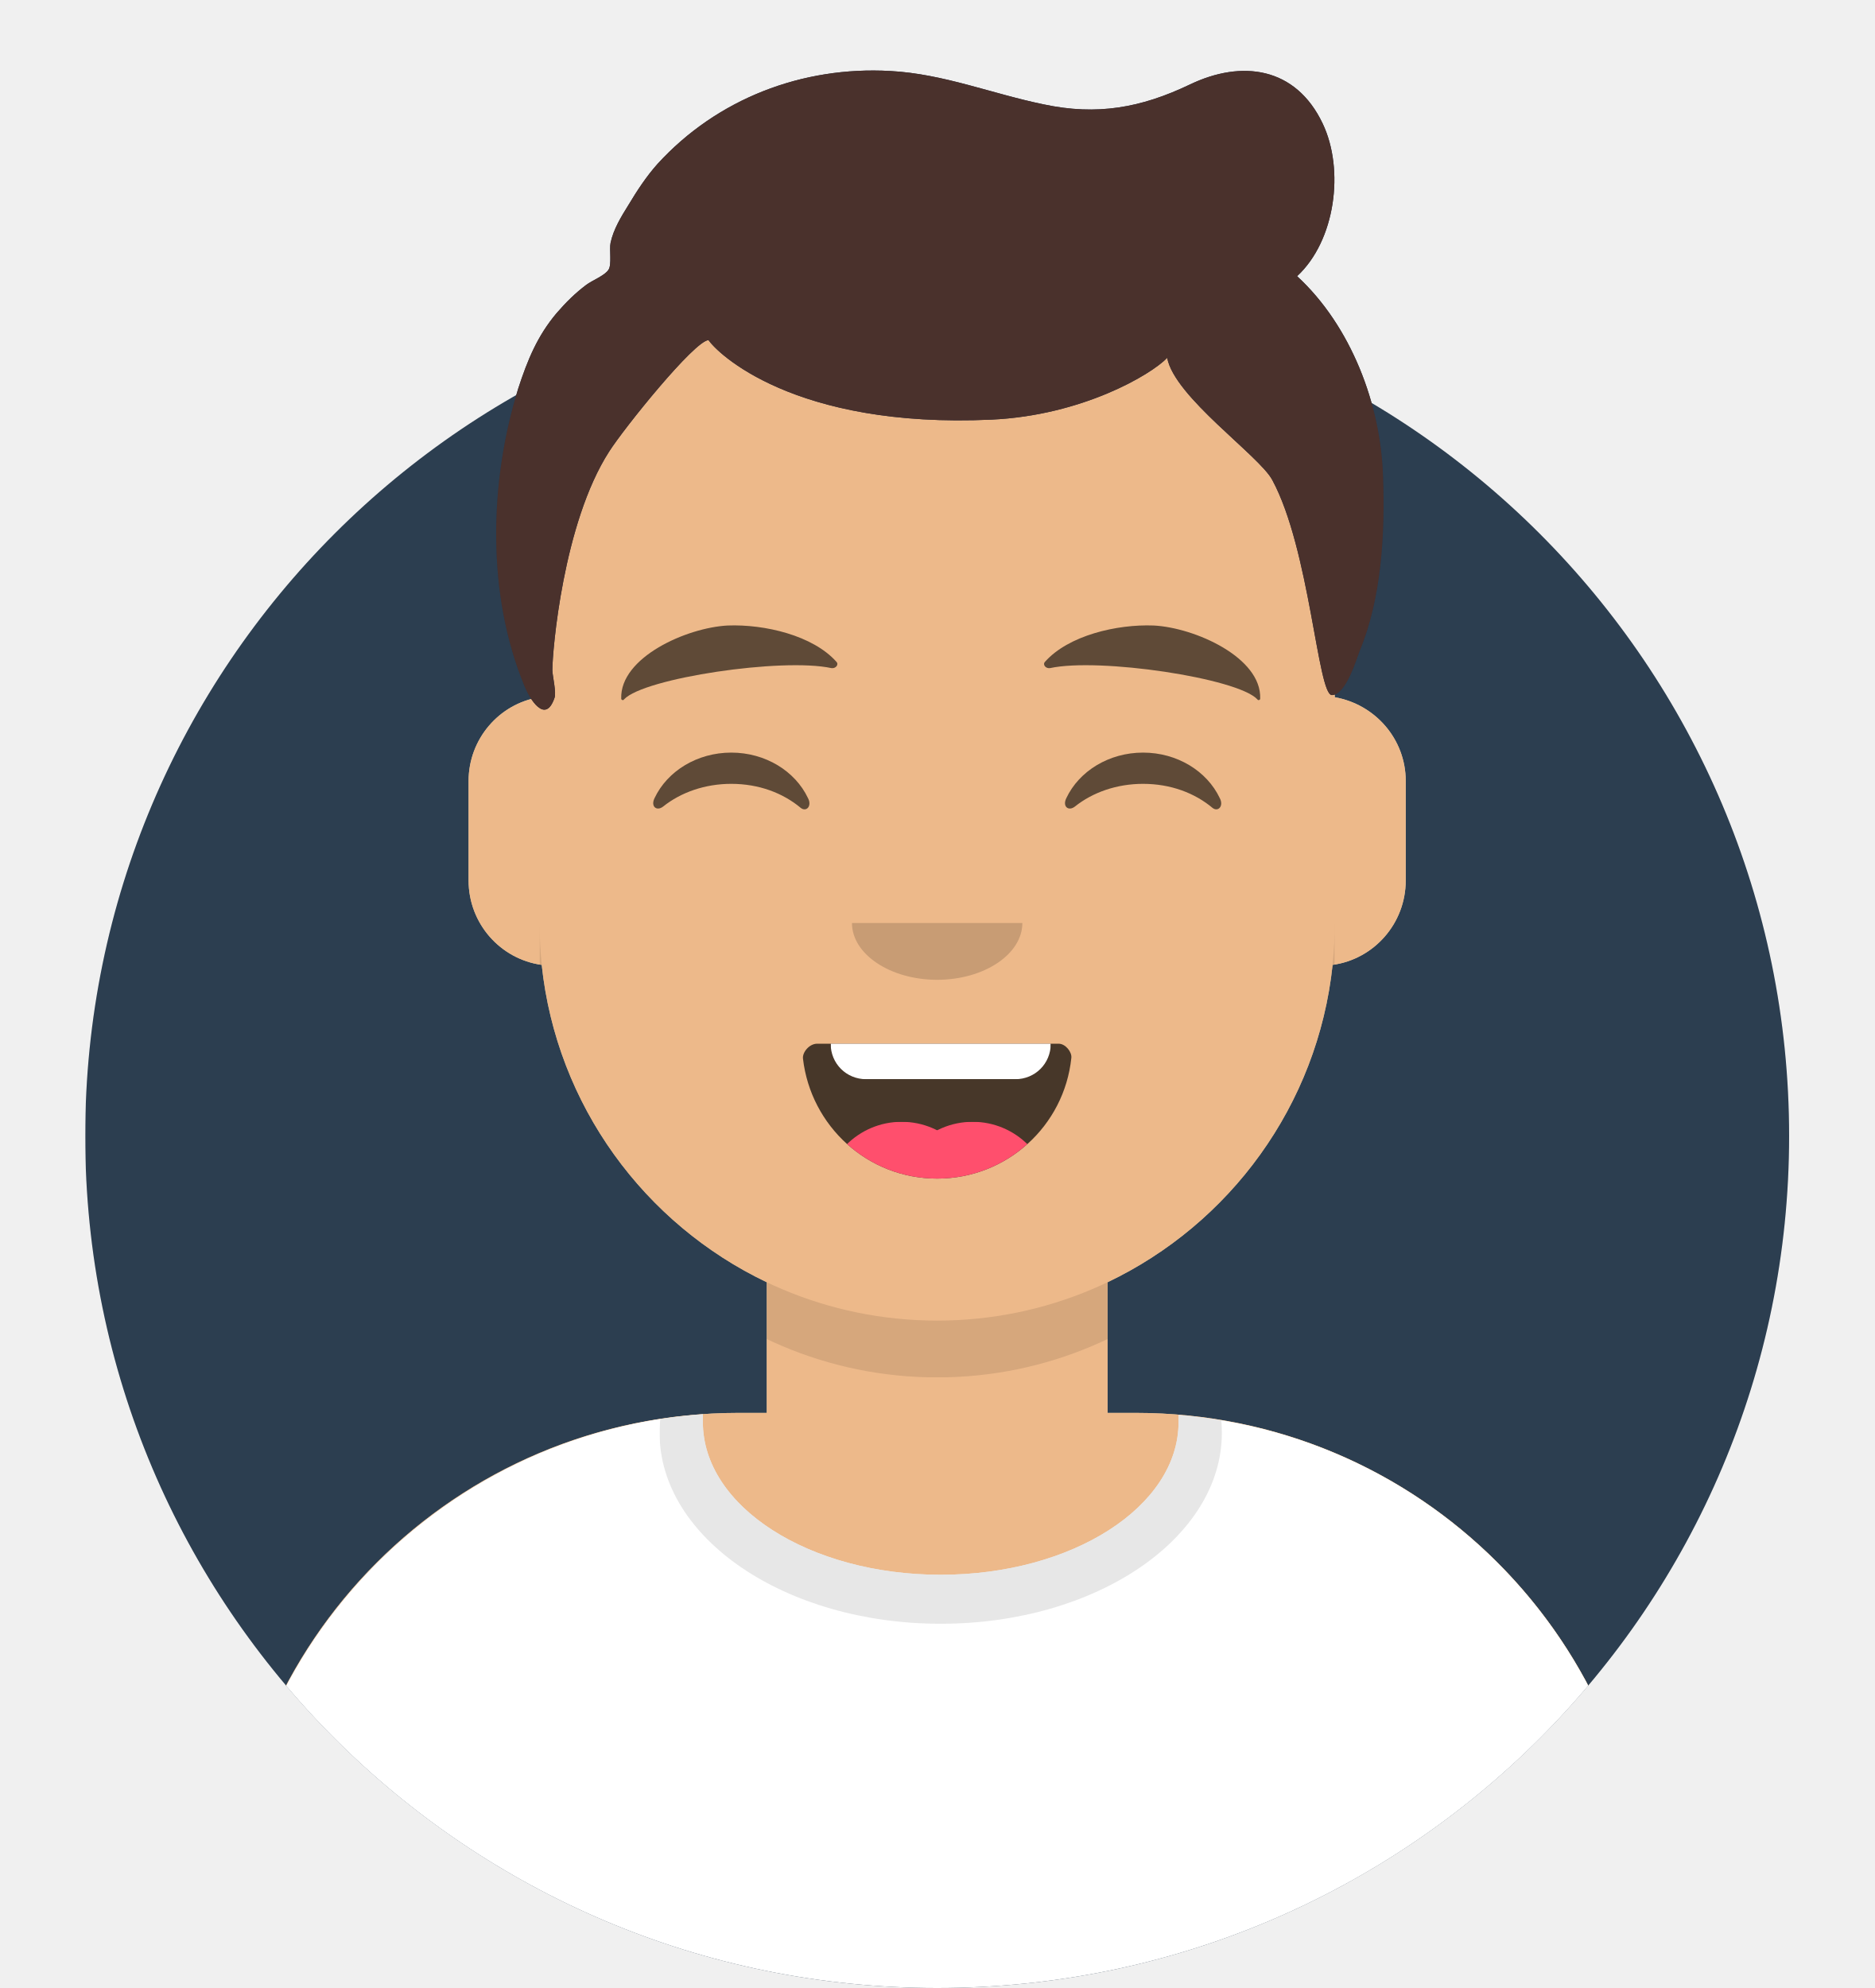
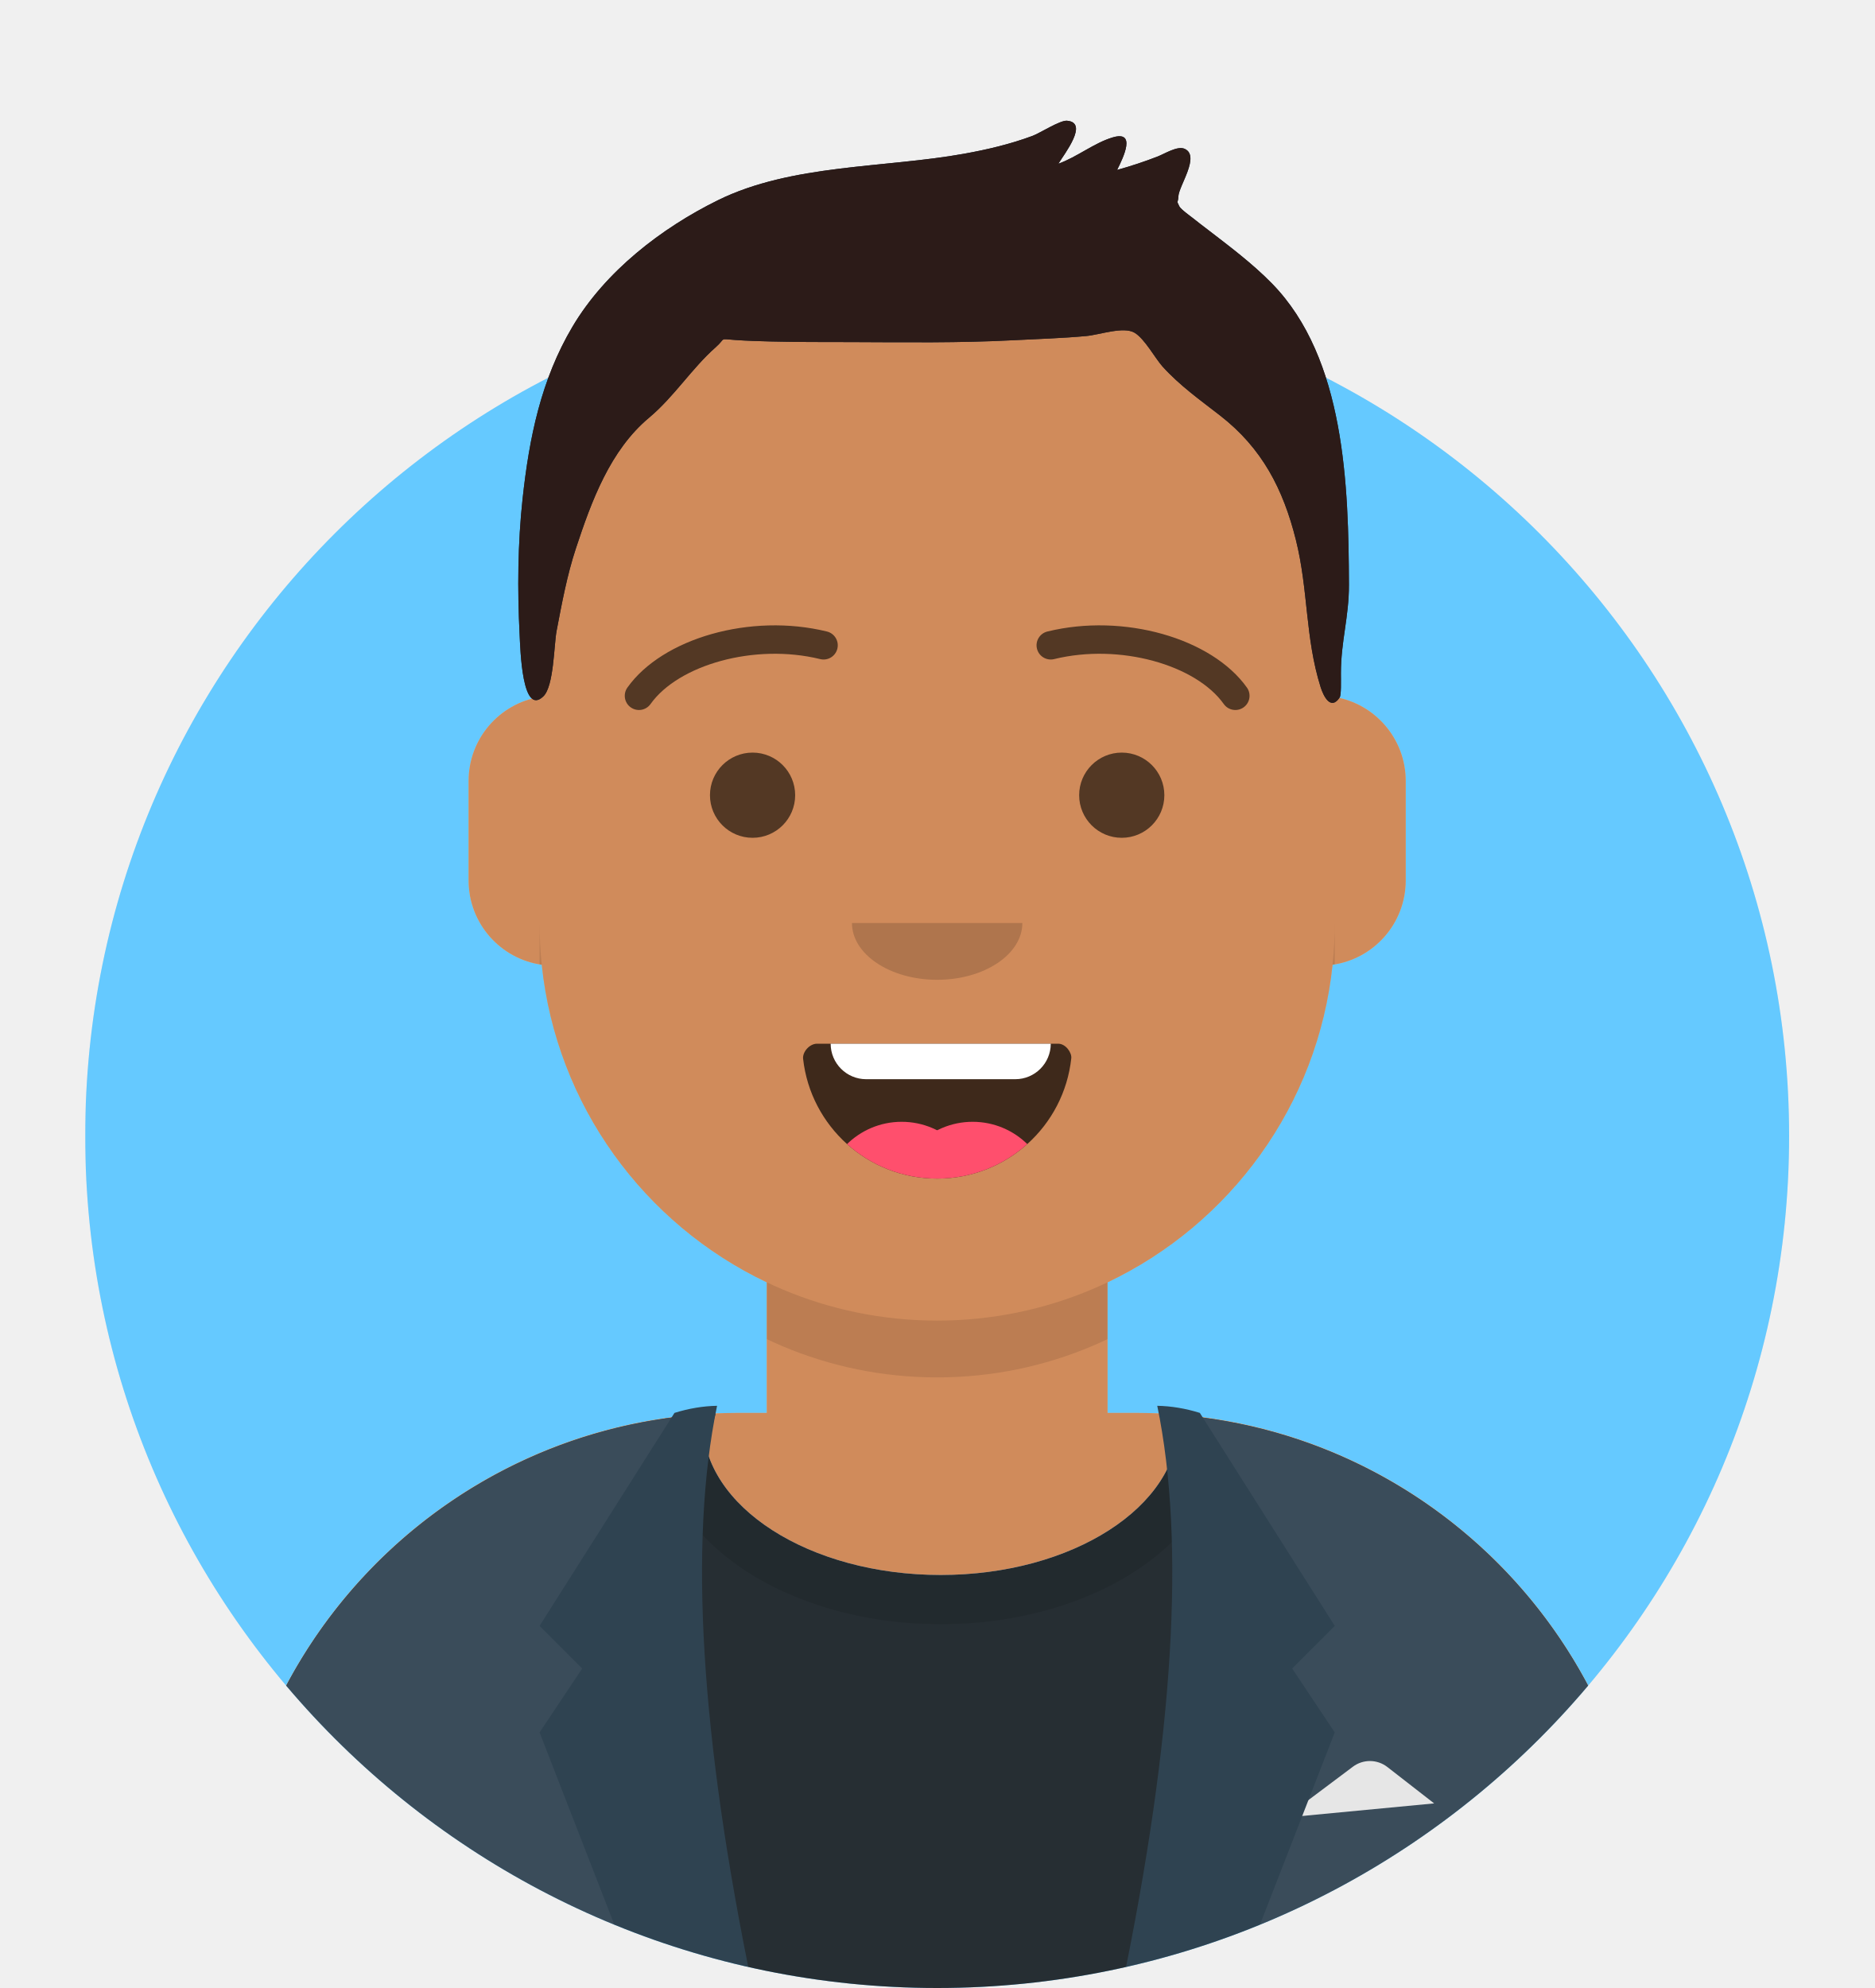
- <svg xmlns="http://www.w3.org/2000/svg" version="1.1" id="Layer_1" x="0px" y="0px" viewBox="0 0 264 280" style="enable-background:new 0 0 264 280;" xml:space="preserve">
-   <style type="text/css">
- 	.st0{fill-rule:evenodd;clip-rule:evenodd;fill:#E6E6E6;}
- 	.st1{filter:url(#Adobe_OpacityMaskFilter);}
- 	.st2{fill-rule:evenodd;clip-rule:evenodd;fill:#FFFFFF;}
- 	.st3{mask:url(#mask-2_1_);}
- 	.st4{fill-rule:evenodd;clip-rule:evenodd;fill:#2C3E50;}
- 	.st5{filter:url(#Adobe_OpacityMaskFilter_1_);}
- 	.st6{mask:url(#mask-4_1_);}
- 	.st7{fill-rule:evenodd;clip-rule:evenodd;fill:#D0C6AC;}
- 	.st8{filter:url(#Adobe_OpacityMaskFilter_2_);}
- 	.st9{mask:url(#mask-6_1_);}
- 	.st10{fill-rule:evenodd;clip-rule:evenodd;fill:#EDB98A;}
- 	.st11{filter:url(#Adobe_OpacityMaskFilter_3_);}
- 	.st12{mask:url(#mask-6_2_);fill-rule:evenodd;clip-rule:evenodd;fill-opacity:0.1;}
- 	.st13{filter:url(#Adobe_OpacityMaskFilter_4_);}
- 	.st14{mask:url(#react-mask-952_1_);}
- 	.st15{filter:url(#Adobe_OpacityMaskFilter_5_);}
- 	.st16{opacity:0.6;mask:url(#react-mask-952_2_);}
- 	.st17{fill-rule:evenodd;clip-rule:evenodd;fill-opacity:0.16;}
- 	.st18{fill-rule:evenodd;clip-rule:evenodd;fill-opacity:0.7;}
- 	.st19{filter:url(#Adobe_OpacityMaskFilter_6_);}
- 	.st20{mask:url(#react-mask-934_1_);fill-rule:evenodd;clip-rule:evenodd;fill:#FFFFFF;}
- 	.st21{filter:url(#Adobe_OpacityMaskFilter_7_);}
- 	.st22{mask:url(#react-mask-934_2_);}
- 	.st23{fill-rule:evenodd;clip-rule:evenodd;fill:#FF4F6D;}
- 	.st24{fill-rule:evenodd;clip-rule:evenodd;fill-opacity:0.6;}
- 	.st25{filter:url(#Adobe_OpacityMaskFilter_8_);}
- 	.st26{mask:url(#react-mask-925_1_);}
- 	.st27{fill-rule:evenodd;clip-rule:evenodd;fill:#28354B;}
- 	.st28{filter:url(#Adobe_OpacityMaskFilter_9_);}
- 	.st29{mask:url(#react-mask-924_1_);}
- 	.st30{fill-rule:evenodd;clip-rule:evenodd;fill:#4A312C;}
- </style>
-   <g>
-     <g transform="translate(-825, -1100)">
+ <svg xmlns="http://www.w3.org/2000/svg" xmlns:xlink="http://www.w3.org/1999/xlink" width="264px" height="280px" viewBox="0 0 264 280" version="1.1">
+   <defs>
+     <circle id="path-1" cx="120" cy="120" r="120" />
+     <path d="M12,160 C12,226.274 65.726,280 132,280 C198.274,280 252,226.274 252,160 L264,160 L264,-1.42108547e-14 L-3.19744231e-14,-1.42108547e-14 L-3.19744231e-14,160 L12,160 Z" id="path-3" />
+     <path d="M124,144.611 L124,163 L128,163 L128,163 C167.765,163 200,195.235 200,235 L200,244 L0,244 L0,235 C-4.86974701e-15,195.235 32.235,163 72,163 L72,163 L76,163 L76,144.611 C58.763,136.422 46.372,119.687 44.305,99.881 C38.48,99.058 34,94.052 34,88 L34,74 C34,68.054 38.325,63.118 44,62.166 L44,56 L44,56 C44,25.072 69.072,5.68137151e-15 100,0 L100,0 L100,0 C130.928,-5.68137151e-15 156,25.072 156,56 L156,62.166 C161.675,63.118 166,68.054 166,74 L166,88 C166,94.052 161.52,99.058 155.695,99.881 C153.628,119.687 141.237,136.422 124,144.611 Z" id="path-5" />
+   </defs>
+   <g id="Avataaar" stroke="none" stroke-width="1" fill="none" fill-rule="evenodd">
+     <g transform="translate(-825, -1100)" id="Avataaar/Circle">
      <g transform="translate(825, 1100)">
-         <g id="Circle" transform="translate(12, 40)">
-           <g id="Circle-Background">
-             <circle class="st0" cx="120" cy="120" r="120" />
-           </g>
-           <defs>
-             <filter id="Adobe_OpacityMaskFilter" filterUnits="userSpaceOnUse" x="0" y="0" width="240" height="240">
-               <feColorMatrix type="matrix" values="1 0 0 0 0  0 1 0 0 0  0 0 1 0 0  0 0 0 1 0" />
-             </filter>
-           </defs>
-           <mask maskUnits="userSpaceOnUse" x="0" y="0" width="240" height="240" id="mask-2_1_">
-             <g class="st1">
-               <circle id="path-1_1_" class="st2" cx="120" cy="120" r="120" />
-             </g>
+         <g id="Circle" stroke-width="1" fill-rule="evenodd" transform="translate(12, 40)">
+           <mask id="mask-2" fill="white">
+             <use xlink:href="#path-1" />
          </mask>
-           <g class="st3">
-             <rect class="st4" width="240" height="240" />
+           <use id="Circle-Background" fill="#E6E6E6" xlink:href="#path-1" />
+           <g id="Color/Palette/Blue-01" mask="url(#mask-2)" fill="#65C9FF">
+             <rect id="🖍Color" x="0" y="0" width="240" height="240" />
          </g>
        </g>
-         <g id="Mask">
- 			</g>
-         <defs>
-           <filter id="Adobe_OpacityMaskFilter_1_" filterUnits="userSpaceOnUse" x="-1" y="0" width="265" height="280">
-             <feColorMatrix type="matrix" values="1 0 0 0 0  0 1 0 0 0  0 0 1 0 0  0 0 0 1 0" />
-           </filter>
-         </defs>
-         <mask maskUnits="userSpaceOnUse" x="-1" y="0" width="265" height="280" id="mask-4_1_">
-           <g class="st5">
-             <path id="path-3_1_" class="st2" d="M12,160c0,66.3,53.7,120,120,120s120-53.7,120-120h12V0H0v160H12z" />
-           </g>
+         <mask id="mask-4" fill="white">
+           <use xlink:href="#path-3" />
        </mask>
-         <g id="Avataaar" class="st6">
+         <g id="Mask" />
+         <g id="Avataaar" stroke-width="1" fill-rule="evenodd" mask="url(#mask-4)">
          <g id="Body" transform="translate(32, 36)">
-             <g>
-               <path class="st7" d="M124,144.6V163h4l0,0c39.8,0,72,32.2,72,72v9H0v-9c0-39.8,32.2-72,72-72l0,0h4v-18.4        c-17.2-8.2-29.6-24.9-31.7-44.7C38.5,99.1,34,94.1,34,88V74c0-5.9,4.3-10.9,10-11.8V56l0,0c0-30.9,25.1-56,56-56l0,0l0,0        c30.9,0,56,25.1,56,56v6.2c5.7,1,10,5.9,10,11.8v14c0,6.1-4.5,11.1-10.3,11.9C153.6,119.7,141.2,136.4,124,144.6z" />
-             </g>
-             <defs>
-               <filter id="Adobe_OpacityMaskFilter_2_" filterUnits="userSpaceOnUse" x="-32" y="0" width="264" height="244">
-                 <feColorMatrix type="matrix" values="1 0 0 0 0  0 1 0 0 0  0 0 1 0 0  0 0 0 1 0" />
-               </filter>
-             </defs>
-             <mask maskUnits="userSpaceOnUse" x="-32" y="0" width="264" height="244" id="mask-6_1_">
-               <g class="st8">
-                 <path id="path-5_1_" class="st2" d="M124,144.6V163h4l0,0c39.8,0,72,32.2,72,72v9H0v-9c0-39.8,32.2-72,72-72l0,0h4v-18.4         c-17.2-8.2-29.6-24.9-31.7-44.7C38.5,99.1,34,94.1,34,88V74c0-5.9,4.3-10.9,10-11.8V56l0,0c0-30.9,25.1-56,56-56l0,0l0,0         c30.9,0,56,25.1,56,56v6.2c5.7,1,10,5.9,10,11.8v14c0,6.1-4.5,11.1-10.3,11.9C153.6,119.7,141.2,136.4,124,144.6z" />
-               </g>
+             <mask id="mask-6" fill="white">
+               <use xlink:href="#path-5" />
            </mask>
-             <g class="st9">
-               <g id="Color" transform="translate(-32, 0)">
-                 <rect class="st10" width="264" height="244" />
+             <use fill="#D0C6AC" xlink:href="#path-5" />
+             <g id="Skin/👶🏽-03-Brown" mask="url(#mask-6)" fill="#D08B5B">
+               <g transform="translate(-32, 0)" id="Color">
+                 <rect x="0" y="0" width="264" height="244" />
              </g>
            </g>
+             <path d="M156,79 L156,102 C156,132.928 130.928,158 100,158 C69.072,158 44,132.928 44,102 L44,79 L44,94 C44,124.928 69.072,150 100,150 C130.928,150 156,124.928 156,94 L156,79 Z" id="Neck-Shadow" fill-opacity="0.1" fill="#000000" mask="url(#mask-6)" />
+           </g>
+           <g id="Clothing/Blazer-+-Shirt" transform="translate(0, 170)">
            <defs>
-               <filter id="Adobe_OpacityMaskFilter_3_" filterUnits="userSpaceOnUse" x="44" y="79" width="112" height="79">
-                 <feColorMatrix type="matrix" values="1 0 0 0 0  0 1 0 0 0  0 0 1 0 0  0 0 0 1 0" />
-               </filter>
+               <path d="M133.96,0.295 C170.936,3.325 200,34.294 200,72.052 L200,81 L0,81 L0,72.052 C1.22536245e-14,33.953 29.592,2.765 67.045,0.22 C67.015,0.593 67,0.969 67,1.348 C67,13.211 81.998,22.828 100.5,22.828 C119.002,22.828 134,13.211 134,1.348 C134,0.995 133.987,0.644 133.96,0.295 Z" id="react-path-169" />
            </defs>
-             <mask maskUnits="userSpaceOnUse" x="44" y="79" width="112" height="79" id="mask-6_2_">
-               <g class="st11">
-                 <path id="path-5_2_" class="st2" d="M124,144.6V163h4l0,0c39.8,0,72,32.2,72,72v9H0v-9c0-39.8,32.2-72,72-72l0,0h4v-18.4         c-17.2-8.2-29.6-24.9-31.7-44.7C38.5,99.1,34,94.1,34,88V74c0-5.9,4.3-10.9,10-11.8V56l0,0c0-30.9,25.1-56,56-56l0,0l0,0         c30.9,0,56,25.1,56,56v6.2c5.7,1,10,5.9,10,11.8v14c0,6.1-4.5,11.1-10.3,11.9C153.6,119.7,141.2,136.4,124,144.6z" />
+             <g id="Shirt" transform="translate(32, 29)">
+               <mask id="react-mask-170" fill="white">
+                 <use xlink:href="#react-path-169" />
+               </mask>
+               <use id="Clothes" fill="#E6E6E6" xlink:href="#react-path-169" />
+               <g id="Color/Palette/Black" mask="url(#react-mask-170)" fill="#262E33">
+                 <g transform="translate(-32, -29)" id="🖍Color">
+                   <rect x="0" y="0" width="264" height="110" />
+                 </g>
              </g>
-             </mask>
-             <path id="Neck-Shadow" class="st12" d="M156,79v23c0,30.9-25.1,56-56,56s-56-25.1-56-56V79v15c0,30.9,25.1,56,56,56       s56-25.1,56-56V79z" />
+               <g id="Shadowy" opacity="0.6" mask="url(#react-mask-170)" fill-opacity="0.16" fill="#000000">
+                 <g transform="translate(60, -25)" id="Hola-👋🏼">
+                   <ellipse cx="40.5" cy="27.848" rx="39.635" ry="26.914" />
+                 </g>
+               </g>
+             </g>
+             <g id="Blazer" transform="translate(32, 28)">
+               <path d="M68.785,1.122 C30.512,2.804 -1.89486556e-14,34.365 -1.42108547e-14,73.052 L0,73.052 L0,82 L69.362,82 C65.961,69.92 64,55.709 64,40.5 C64,26.173 65.74,12.731 68.785,1.122 Z M131.638,82 L200,82 L200,73.052 C200,34.707 170.025,3.363 132.229,1.174 C135.265,12.771 137,26.194 137,40.5 C137,55.709 135.039,69.92 131.638,82 Z" id="Saco" fill="#3A4C5A" />
+               <path d="M149,58 L158.556,50.833 L158.556,50.833 C159.999,49.751 161.988,49.768 163.412,50.876 L170,56 L149,58 Z" id="Pocket-hanky" fill="#E6E6E6" />
+               <path d="M69,1.13686838e-13 C65,19.333 66.667,46.667 74,82 L58,82 L44,46 L50,37 L44,31 L63,1 C65.028,0.369 67.028,0.036 69,1.13686838e-13 Z" id="Wing" fill="#2F4351" />
+               <path d="M151,1.13686838e-13 C147,19.333 148.667,46.667 156,82 L140,82 L126,46 L132,37 L126,31 L145,1 C147.028,0.369 149.028,0.036 151,1.13686838e-13 Z" id="Wing" fill="#2F4351" transform="translate(141, 41) scale(-1, 1) translate(-141, -41) " />
+             </g>
          </g>
-           <g transform="translate(0, 170)">
-             <g id="Clothes">
-               <path class="st0" d="M166,29.3c37,3,66,34,66,71.8v8.9H32v-8.9C32,63,61.6,31.8,99,29.2c0,0.4,0,0.7,0,1.1        c0,11.9,15,21.5,33.5,21.5S166,42.2,166,30.3C166,30,166,29.6,166,29.3z" />
+           <g id="Face" transform="translate(76, 82)" fill="#000000">
+             <g id="Mouth/Smile" transform="translate(2, 52)">
+               <defs>
+                 <path d="M35.118,15.128 C36.176,24.62 44.226,32 54,32 C63.804,32 71.874,24.574 72.892,15.04 C72.974,14.273 72.117,13 71.043,13 C56.149,13 44.738,13 37.087,13 C36.007,13 35.012,14.178 35.118,15.128 Z" id="react-path-175" />
+               </defs>
+               <mask id="react-mask-176" fill="white">
+                 <use xlink:href="#react-path-175" />
+               </mask>
+               <use id="Mouth" fill-opacity="0.7" fill="#000000" fill-rule="evenodd" xlink:href="#react-path-175" />
+               <rect id="Teeth" fill="#FFFFFF" fill-rule="evenodd" mask="url(#react-mask-176)" x="39" y="2" width="31" height="16" rx="5" />
+               <g id="Tongue" stroke-width="1" fill-rule="evenodd" mask="url(#react-mask-176)" fill="#FF4F6D">
+                 <g transform="translate(38, 24)">
+                   <circle cx="11" cy="11" r="11" />
+                   <circle cx="21" cy="11" r="11" />
+                 </g>
+               </g>
            </g>
-             <defs>
-               <filter id="Adobe_OpacityMaskFilter_4_" filterUnits="userSpaceOnUse" x="0" y="0" width="264" height="110">
-                 <feColorMatrix type="matrix" values="1 0 0 0 0  0 1 0 0 0  0 0 1 0 0  0 0 0 1 0" />
-               </filter>
-             </defs>
-             <mask maskUnits="userSpaceOnUse" x="0" y="0" width="264" height="110" id="react-mask-952_1_">
-               <g class="st13">
-                 <path id="react-path-951_1_" class="st2" d="M166,29.3c37,3,66,34,66,71.8v8.9H32v-8.9C32,63,61.6,31.8,99,29.2         c0,0.4,0,0.7,0,1.1c0,11.9,15,21.5,33.5,21.5S166,42.2,166,30.3C166,30,166,29.6,166,29.3z" />
-               </g>
-             </mask>
-             <g class="st14">
-               <rect class="st2" width="264" height="110" />
+             <g id="Nose/Default" transform="translate(28, 40)" fill-opacity="0.16">
+               <path d="M16,8 C16,12.418 21.373,16 28,16 L28,16 C34.627,16 40,12.418 40,8" id="Nose" />
            </g>
-             <defs>
-               <filter id="Adobe_OpacityMaskFilter_5_" filterUnits="userSpaceOnUse" x="92.9" y="4.9" width="79.3" height="53.8">
-                 <feColorMatrix type="matrix" values="1 0 0 0 0  0 1 0 0 0  0 0 1 0 0  0 0 0 1 0" />
-               </filter>
-             </defs>
-             <mask maskUnits="userSpaceOnUse" x="92.9" y="4.9" width="79.3" height="53.8" id="react-mask-952_2_">
-               <g class="st15">
-                 <path id="react-path-951_2_" class="st2" d="M166,29.3c37,3,66,34,66,71.8v8.9H32v-8.9C32,63,61.6,31.8,99,29.2         c0,0.4,0,0.7,0,1.1c0,11.9,15,21.5,33.5,21.5S166,42.2,166,30.3C166,30,166,29.6,166,29.3z" />
-               </g>
-             </mask>
-             <g id="Shadowy" class="st16">
-               <g transform="translate(92, 4)">
-                 <ellipse class="st17" cx="40.5" cy="27.8" rx="39.6" ry="26.9" />
+             <g id="Eyes/Default-😀" transform="translate(0, 8)" fill-opacity="0.6">
+               <circle id="Eye" cx="30" cy="22" r="6" />
+               <circle id="Eye" cx="82" cy="22" r="6" />
+             </g>
+             <g id="Eyebrow/Outline/Default" fill-opacity="0.6">
+               <g id="I-Browse" transform="translate(12, 6)">
+                 <path d="M3.63,11.159 C7.545,5.65 18.278,2.561 27.523,4.831 C28.596,5.095 29.679,4.439 29.942,3.366 C30.206,2.293 29.55,1.21 28.477,0.947 C17.74,-1.69 5.312,1.887 0.37,8.841 C-0.27,9.742 -0.059,10.99 0.841,11.63 C1.742,12.27 2.99,12.059 3.63,11.159 Z" id="Eyebrow" fill-rule="nonzero" />
+                 <path d="M61.63,11.159 C65.545,5.65 76.278,2.561 85.523,4.831 C86.596,5.095 87.679,4.439 87.942,3.366 C88.206,2.293 87.55,1.21 86.477,0.947 C75.74,-1.69 63.312,1.887 58.37,8.841 C57.73,9.742 57.941,10.99 58.841,11.63 C59.742,12.27 60.99,12.059 61.63,11.159 Z" id="Eyebrow" fill-rule="nonzero" transform="translate(73.00015, 6.039198) scale(-1, 1) translate(-73.00015, -6.039198) " />
              </g>
            </g>
          </g>
-           <g id="Face" transform="translate(76, 82)">
-             <g transform="translate(2, 52)">
-               <g id="Mouth">
-                 <path class="st18" d="M35.1,15.1C36.2,24.6,44.2,32,54,32c9.8,0,17.9-7.4,18.9-17c0.1-0.8-0.8-2-1.8-2c-14.9,0-26.3,0-34,0         C36,13,35,14.2,35.1,15.1z" />
-               </g>
-               <defs>
-                 <filter id="Adobe_OpacityMaskFilter_6_" filterUnits="userSpaceOnUse" x="39" y="2" width="31" height="16">
-                   <feColorMatrix type="matrix" values="1 0 0 0 0  0 1 0 0 0  0 0 1 0 0  0 0 0 1 0" />
-                 </filter>
-               </defs>
-               <mask maskUnits="userSpaceOnUse" x="39" y="2" width="31" height="16" id="react-mask-934_1_">
-                 <g class="st19">
-                   <path id="react-path-933_1_" class="st2" d="M35.1,15.1C36.2,24.6,44.2,32,54,32c9.8,0,17.9-7.4,18.9-17          c0.1-0.8-0.8-2-1.8-2c-14.9,0-26.3,0-34,0C36,13,35,14.2,35.1,15.1z" />
-                 </g>
-               </mask>
-               <path id="Teeth" class="st20" d="M44,2h21c2.8,0,5,2.2,5,5v6c0,2.8-2.2,5-5,5H44c-2.8,0-5-2.2-5-5V7C39,4.2,41.2,2,44,2z" />
-               <defs>
-                 <filter id="Adobe_OpacityMaskFilter_7_" filterUnits="userSpaceOnUse" x="38" y="24" width="32" height="22">
-                   <feColorMatrix type="matrix" values="1 0 0 0 0  0 1 0 0 0  0 0 1 0 0  0 0 0 1 0" />
-                 </filter>
-               </defs>
-               <mask maskUnits="userSpaceOnUse" x="38" y="24" width="32" height="22" id="react-mask-934_2_">
-                 <g class="st21">
-                   <path id="react-path-933_2_" class="st2" d="M35.1,15.1C36.2,24.6,44.2,32,54,32c9.8,0,17.9-7.4,18.9-17          c0.1-0.8-0.8-2-1.8-2c-14.9,0-26.3,0-34,0C36,13,35,14.2,35.1,15.1z" />
-                 </g>
-               </mask>
-               <g id="Tongue" class="st22">
-                 <g transform="translate(38, 24)">
-                   <circle class="st23" cx="11" cy="11" r="11" />
-                   <circle class="st23" cx="21" cy="11" r="11" />
-                 </g>
-               </g>
-             </g>
-             <g transform="translate(28, 40)">
-               <path id="Nose" class="st17" d="M16,8c0,4.4,5.4,8,12,8l0,0c6.6,0,12-3.6,12-8" />
-             </g>
-             <g transform="translate(0, 8)">
-               <path id="Squint" class="st24" d="M16.2,22.4C18,18.6,22.2,16,27,16c4.8,0,9,2.6,10.8,6.4c0.6,1.1-0.2,2-1,1.4        c-2.5-2.1-5.9-3.4-9.8-3.4c-3.7,0-7.1,1.2-9.6,3.2C16.5,24.3,15.6,23.6,16.2,22.4z" />
-               <path class="st24" d="M74.2,22.4C76,18.6,80.2,16,85,16c4.8,0,9,2.6,10.8,6.4c0.6,1.1-0.2,2-1,1.4c-2.5-2.1-5.9-3.4-9.8-3.4        c-3.7,0-7.1,1.2-9.6,3.2C74.5,24.3,73.6,23.6,74.2,22.4z" />
-             </g>
-             <g>
-               <path id="Eyebrow" class="st24" d="M26.5,6.1c-5.8,0.3-15.2,4.5-15,10.3c0,0.2,0.3,0.3,0.4,0.1c2.8-3,22.3-5.9,29.2-4.4        c0.6,0.1,1.1-0.5,0.7-0.9C38.5,7.5,31.7,5.9,26.5,6.1" />
-               <path class="st24" d="M86.5,6.1c5.8,0.3,15.2,4.5,15,10.3c0,0.2-0.3,0.3-0.4,0.1c-2.8-3-22.3-5.9-29.2-4.4        c-0.6,0.1-1.1-0.5-0.7-0.9C74.5,7.5,81.3,5.9,86.5,6.1" />
-             </g>
-           </g>
-           <g id="Top">
+           <g id="Top" stroke-width="1" fill-rule="evenodd">
            <defs>
-               <filter id="Adobe_OpacityMaskFilter_8_" filterUnits="userSpaceOnUse" x="-1" y="0" width="264" height="280">
-                 <feColorMatrix type="matrix" values="1 0 0 0 0  0 1 0 0 0  0 0 1 0 0  0 0 0 1 0" />
+               <rect id="react-path-128" x="0" y="0" width="264" height="280" />
+               <path d="M180.15,39.92 C177.39,37.1 174.186,34.707 171.069,32.307 C170.382,31.777 169.683,31.261 169.011,30.712 C168.858,30.587 167.292,29.466 167.105,29.053 C166.654,28.06 166.915,28.833 166.977,27.649 C167.056,26.151 170.111,21.919 167.831,20.949 C166.828,20.522 165.04,21.658 164.078,22.033 C162.196,22.767 160.292,23.393 158.347,23.933 C159.279,22.076 161.055,18.359 157.716,19.354 C155.114,20.129 152.69,22.122 150.076,23.059 C150.941,21.642 154.4,17.248 151.274,17.002 C150.302,16.926 147.471,18.75 146.424,19.14 C143.287,20.305 140.083,21.059 136.79,21.653 C125.592,23.671 112.497,23.095 102.137,28.193 C94.149,32.124 86.263,38.222 81.648,45.988 C77.201,53.473 75.538,61.664 74.607,70.241 C73.924,76.536 73.868,83.043 74.188,89.36 C74.292,91.43 74.525,100.971 77.532,98.081 C79.03,96.642 79.019,90.828 79.396,88.86 C80.147,84.945 80.87,81.013 82.122,77.223 C84.328,70.544 86.931,63.43 92.427,58.83 C95.954,55.878 98.431,51.889 101.806,48.911 C103.322,47.574 102.165,47.713 104.603,47.889 C106.241,48.006 107.885,48.051 109.526,48.094 C113.322,48.193 117.124,48.168 120.921,48.181 C128.568,48.209 136.179,48.317 143.819,47.916 C147.214,47.739 150.618,47.642 154.004,47.328 C155.895,47.153 159.251,45.941 160.808,46.867 C162.233,47.714 163.713,50.482 164.736,51.615 C167.154,54.294 170.036,56.339 172.862,58.535 C178.757,63.115 181.732,68.867 183.523,76.023 C185.306,83.153 184.806,89.768 187.013,96.785 C187.402,98.018 188.429,100.145 189.695,98.239 C189.93,97.885 189.87,95.939 189.87,94.819 C189.87,90.3 191.014,86.908 191,82.359 C190.944,68.527 190.496,50.491 180.15,39.92 Z" id="react-path-127" />
+               <filter x="-0.8%" y="-2.0%" width="101.5%" height="108.0%" filterUnits="objectBoundingBox" id="react-filter-124">
+                 <feOffset dx="0" dy="2" in="SourceAlpha" result="shadowOffsetOuter1" />
+                 <feColorMatrix values="0 0 0 0 0   0 0 0 0 0   0 0 0 0 0  0 0 0 0.16 0" type="matrix" in="shadowOffsetOuter1" result="shadowMatrixOuter1" />
+                 <feMerge>
+                   <feMergeNode in="shadowMatrixOuter1" />
+                   <feMergeNode in="SourceGraphic" />
+                 </feMerge>
              </filter>
            </defs>
-             <mask maskUnits="userSpaceOnUse" x="-1" y="0" width="264" height="280" id="react-mask-925_1_">
-               <g class="st25">
-                 <rect id="react-path-927_1_" class="st2" width="264" height="280" />
-               </g>
+             <mask id="react-mask-126" fill="white">
+               <use xlink:href="#react-path-128" />
            </mask>
-             <g class="st26">
+             <g id="Mask" />
+             <g id="Top/Short-Hair/Short-Flat" mask="url(#react-mask-126)">
              <g transform="translate(-1, 0)">
-                 <g id="Short-Hair">
-                   <path class="st27" d="M183.7,38.9c5.4-5,6.7-15,3.6-21.5c-3.8-8-11.4-9-18.7-5.5c-6.9,3.3-13.1,4.4-20.6,2.8          c-7.3-1.5-14.1-4.3-21.6-4.7C114,9.3,102,13.9,93.6,23.1c-1.6,1.8-2.9,3.8-4.1,5.8c-1,1.6-2.1,3.4-2.5,5.3          c-0.2,0.9,0.2,3.1-0.3,3.8c-0.5,0.8-2.3,1.5-3.1,2.1c-1.6,1.2-2.9,2.5-4.2,4c-2.7,3.2-4.1,6.6-5.4,10.6          c-4.1,13.2-4.5,29,0.9,42c0.7,1.7,2.9,5.4,4.2,1.6c0.3-0.7-0.3-3.2-0.3-3.9c0-2.7,1.5-20.7,8-30.8c2.1-3.3,12-15.6,14-15.7          c1.1,1.7,11.9,12.5,39.9,11.2c12.7-0.6,22.4-6.3,24.7-8.7c1,5.5,13,13.8,14.8,17.2c5.3,9.8,6.4,30.3,8.4,30.3          s3.5-5.2,3.9-6.2c3.1-7.4,3.6-16.6,3.3-24.6C195.5,57,191.3,45.9,183.7,38.9z" />
-                 </g>
-                 <defs>
-                   <filter id="Adobe_OpacityMaskFilter_9_" filterUnits="userSpaceOnUse" x="0" y="0" width="264" height="280">
-                     <feColorMatrix type="matrix" values="1 0 0 0 0  0 1 0 0 0  0 0 1 0 0  0 0 0 1 0" />
-                   </filter>
-                 </defs>
-                 <mask maskUnits="userSpaceOnUse" x="0" y="0" width="264" height="280" id="react-mask-924_1_">
-                   <g class="st28">
-                     <path id="react-path-926_1_" class="st2" d="M183.7,38.9c5.4-5,6.7-15,3.6-21.5c-3.8-8-11.4-9-18.7-5.5           c-6.9,3.3-13.1,4.4-20.6,2.8c-7.3-1.5-14.1-4.3-21.6-4.7C114,9.3,102,13.9,93.6,23.1c-1.6,1.8-2.9,3.8-4.1,5.8           c-1,1.6-2.1,3.4-2.5,5.3c-0.2,0.9,0.2,3.1-0.3,3.8c-0.5,0.8-2.3,1.5-3.1,2.1c-1.6,1.2-2.9,2.5-4.2,4           c-2.7,3.2-4.1,6.6-5.4,10.6c-4.1,13.2-4.5,29,0.9,42c0.7,1.7,2.9,5.4,4.2,1.6c0.3-0.7-0.3-3.2-0.3-3.9           c0-2.7,1.5-20.7,8-30.8c2.1-3.3,12-15.6,14-15.7c1.1,1.7,11.9,12.5,39.9,11.2c12.7-0.6,22.4-6.3,24.7-8.7           c1,5.5,13,13.8,14.8,17.2c5.3,9.8,6.4,30.3,8.4,30.3s3.5-5.2,3.9-6.2c3.1-7.4,3.6-16.6,3.3-24.6           C195.5,57,191.3,45.9,183.7,38.9z" />
-                   </g>
+                 <mask id="react-mask-125" fill="white">
+                   <use xlink:href="#react-path-127" />
                </mask>
-                 <g class="st29">
-                   <g transform="translate(0, 0) ">
-                     <rect class="st30" width="264" height="280" />
+                 <use id="Short-Hair" stroke="none" fill="#1F3140" fill-rule="evenodd" xlink:href="#react-path-127" />
+                 <g id="Skin/👶🏽-03-Brown" mask="url(#react-mask-125)" fill="#2C1B18">
+                   <g transform="translate(0, 0) " id="Color">
+                     <rect x="0" y="0" width="264" height="280" />
                  </g>
                </g>
              </g>
            </g>
          </g>
        </g>
      </g>
    </g>
  </g>
</svg>
